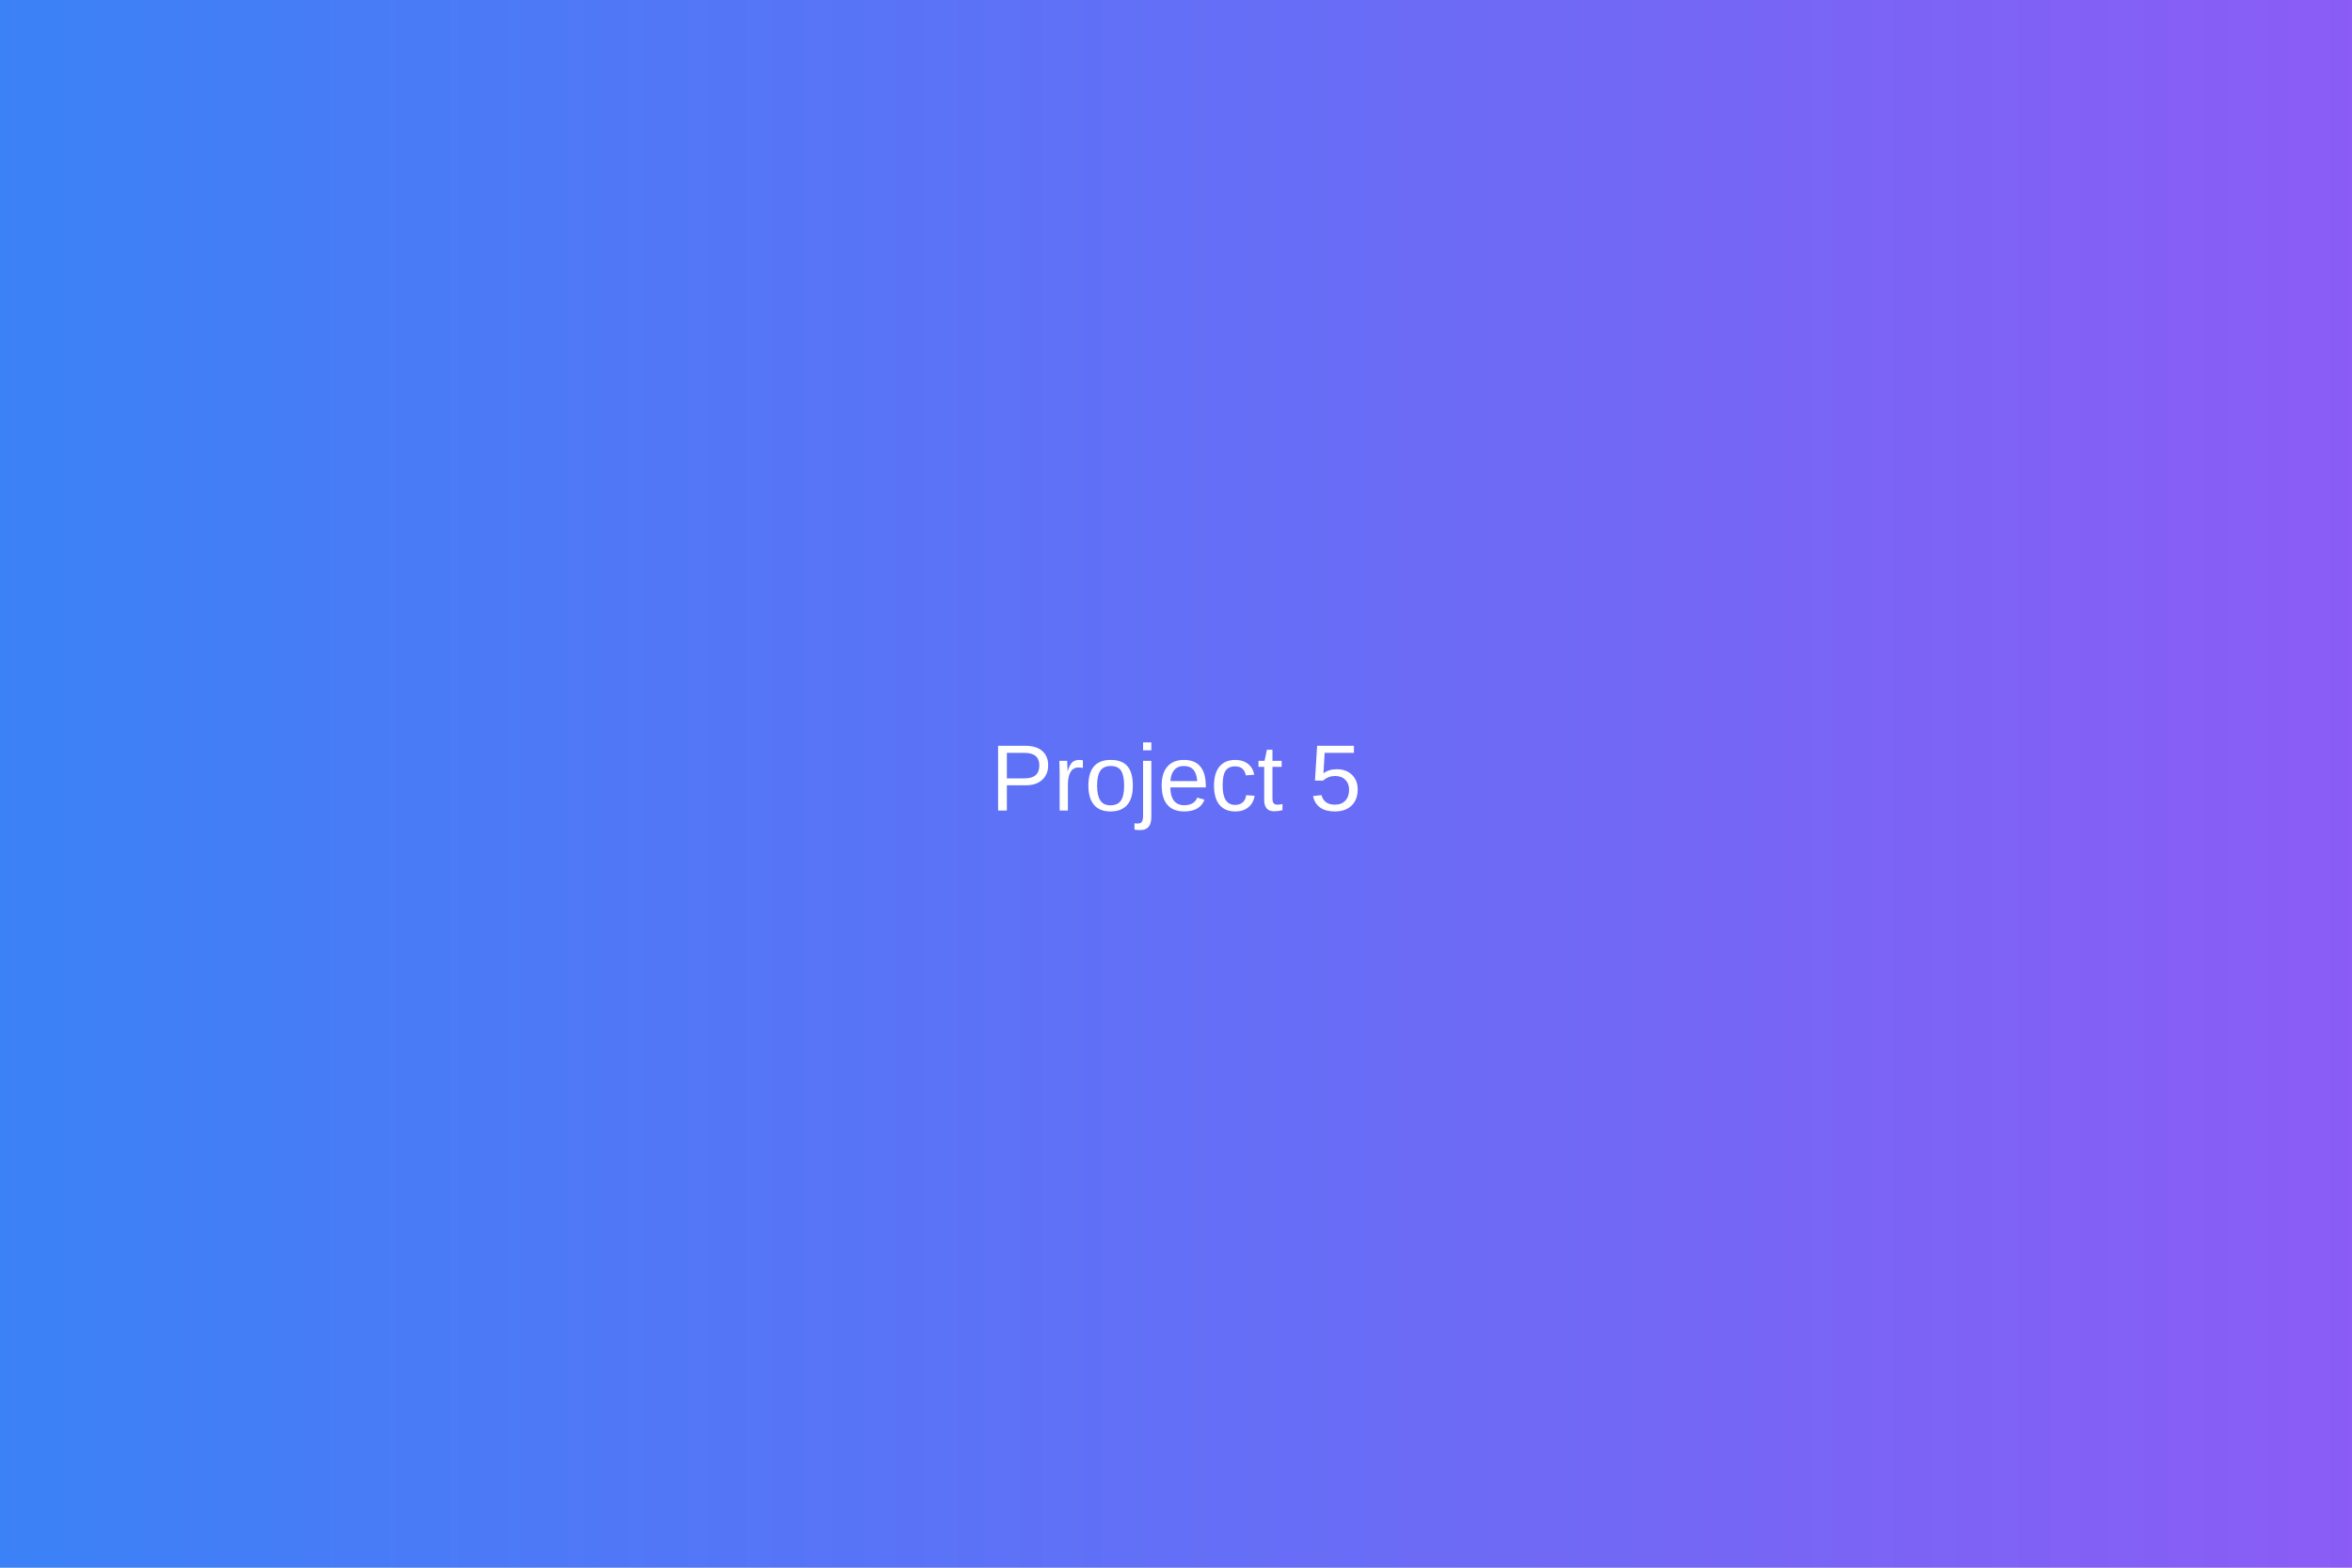
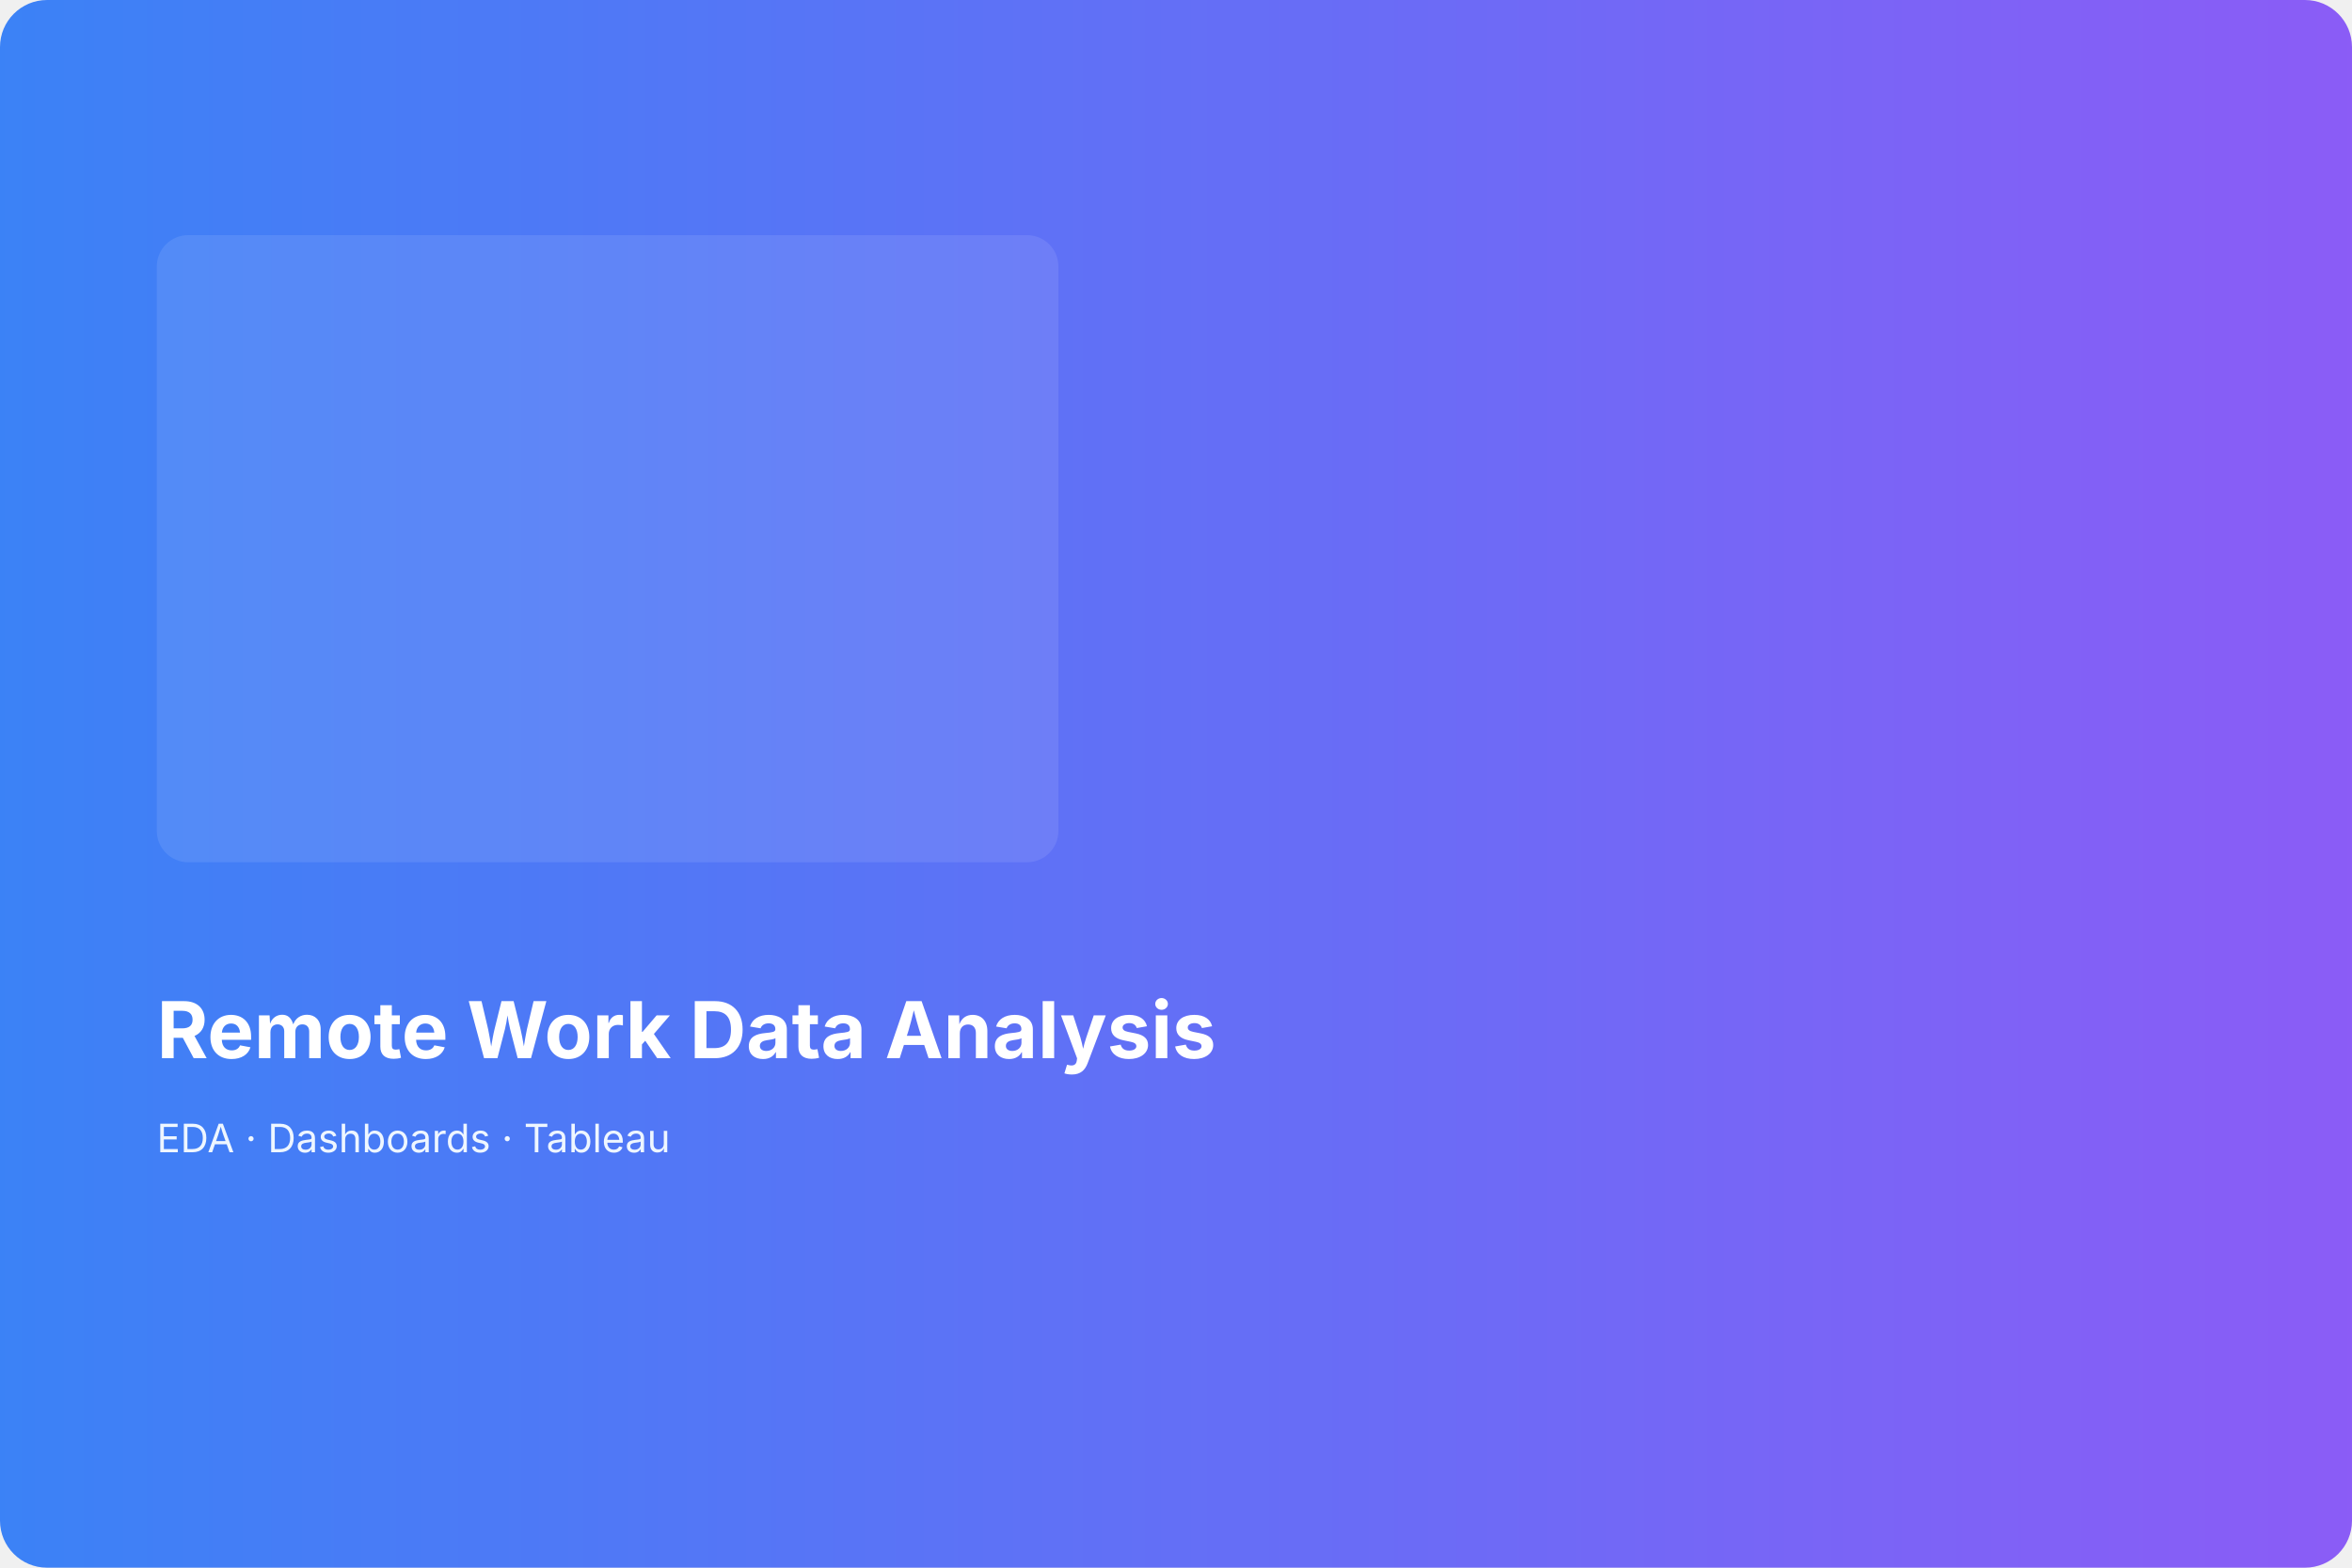
<svg xmlns="http://www.w3.org/2000/svg" width="1200" height="800" viewBox="0 0 1200 800" preserveAspectRatio="xMidYMid slice">
  <defs>
    <linearGradient id="g5" x1="0" x2="1">
      <stop offset="0%" stop-color="#3b82f6" />
      <stop offset="100%" stop-color="#8b5cf6" />
    </linearGradient>
  </defs>
-   <rect width="1200" height="800" fill="url(#g5)" />
-   <text x="50%" y="50%" font-size="48" font-family="Arial, Helvetica, sans-serif" fill="#ffffff" text-anchor="middle" dominant-baseline="middle">Project 5</text>
+   <rect width="1200" height="800" fill="url(#g5)" rx="24" />
+   <g transform="translate(80,120)">
+     <rect x="0" y="0" width="460" height="320" rx="16" fill="#ffffff18" />
+     <text x="0" y="420" font-size="40" font-family="Inter, Arial, sans-serif" fill="#ffffff" font-weight="700">Remote Work Data Analysis</text>
+     <text x="0" y="468" font-size="20" font-family="Inter, Arial, sans-serif" fill="#eef6ff">EDA · Dashboards · Tableau</text>
+   </g>
</svg>
